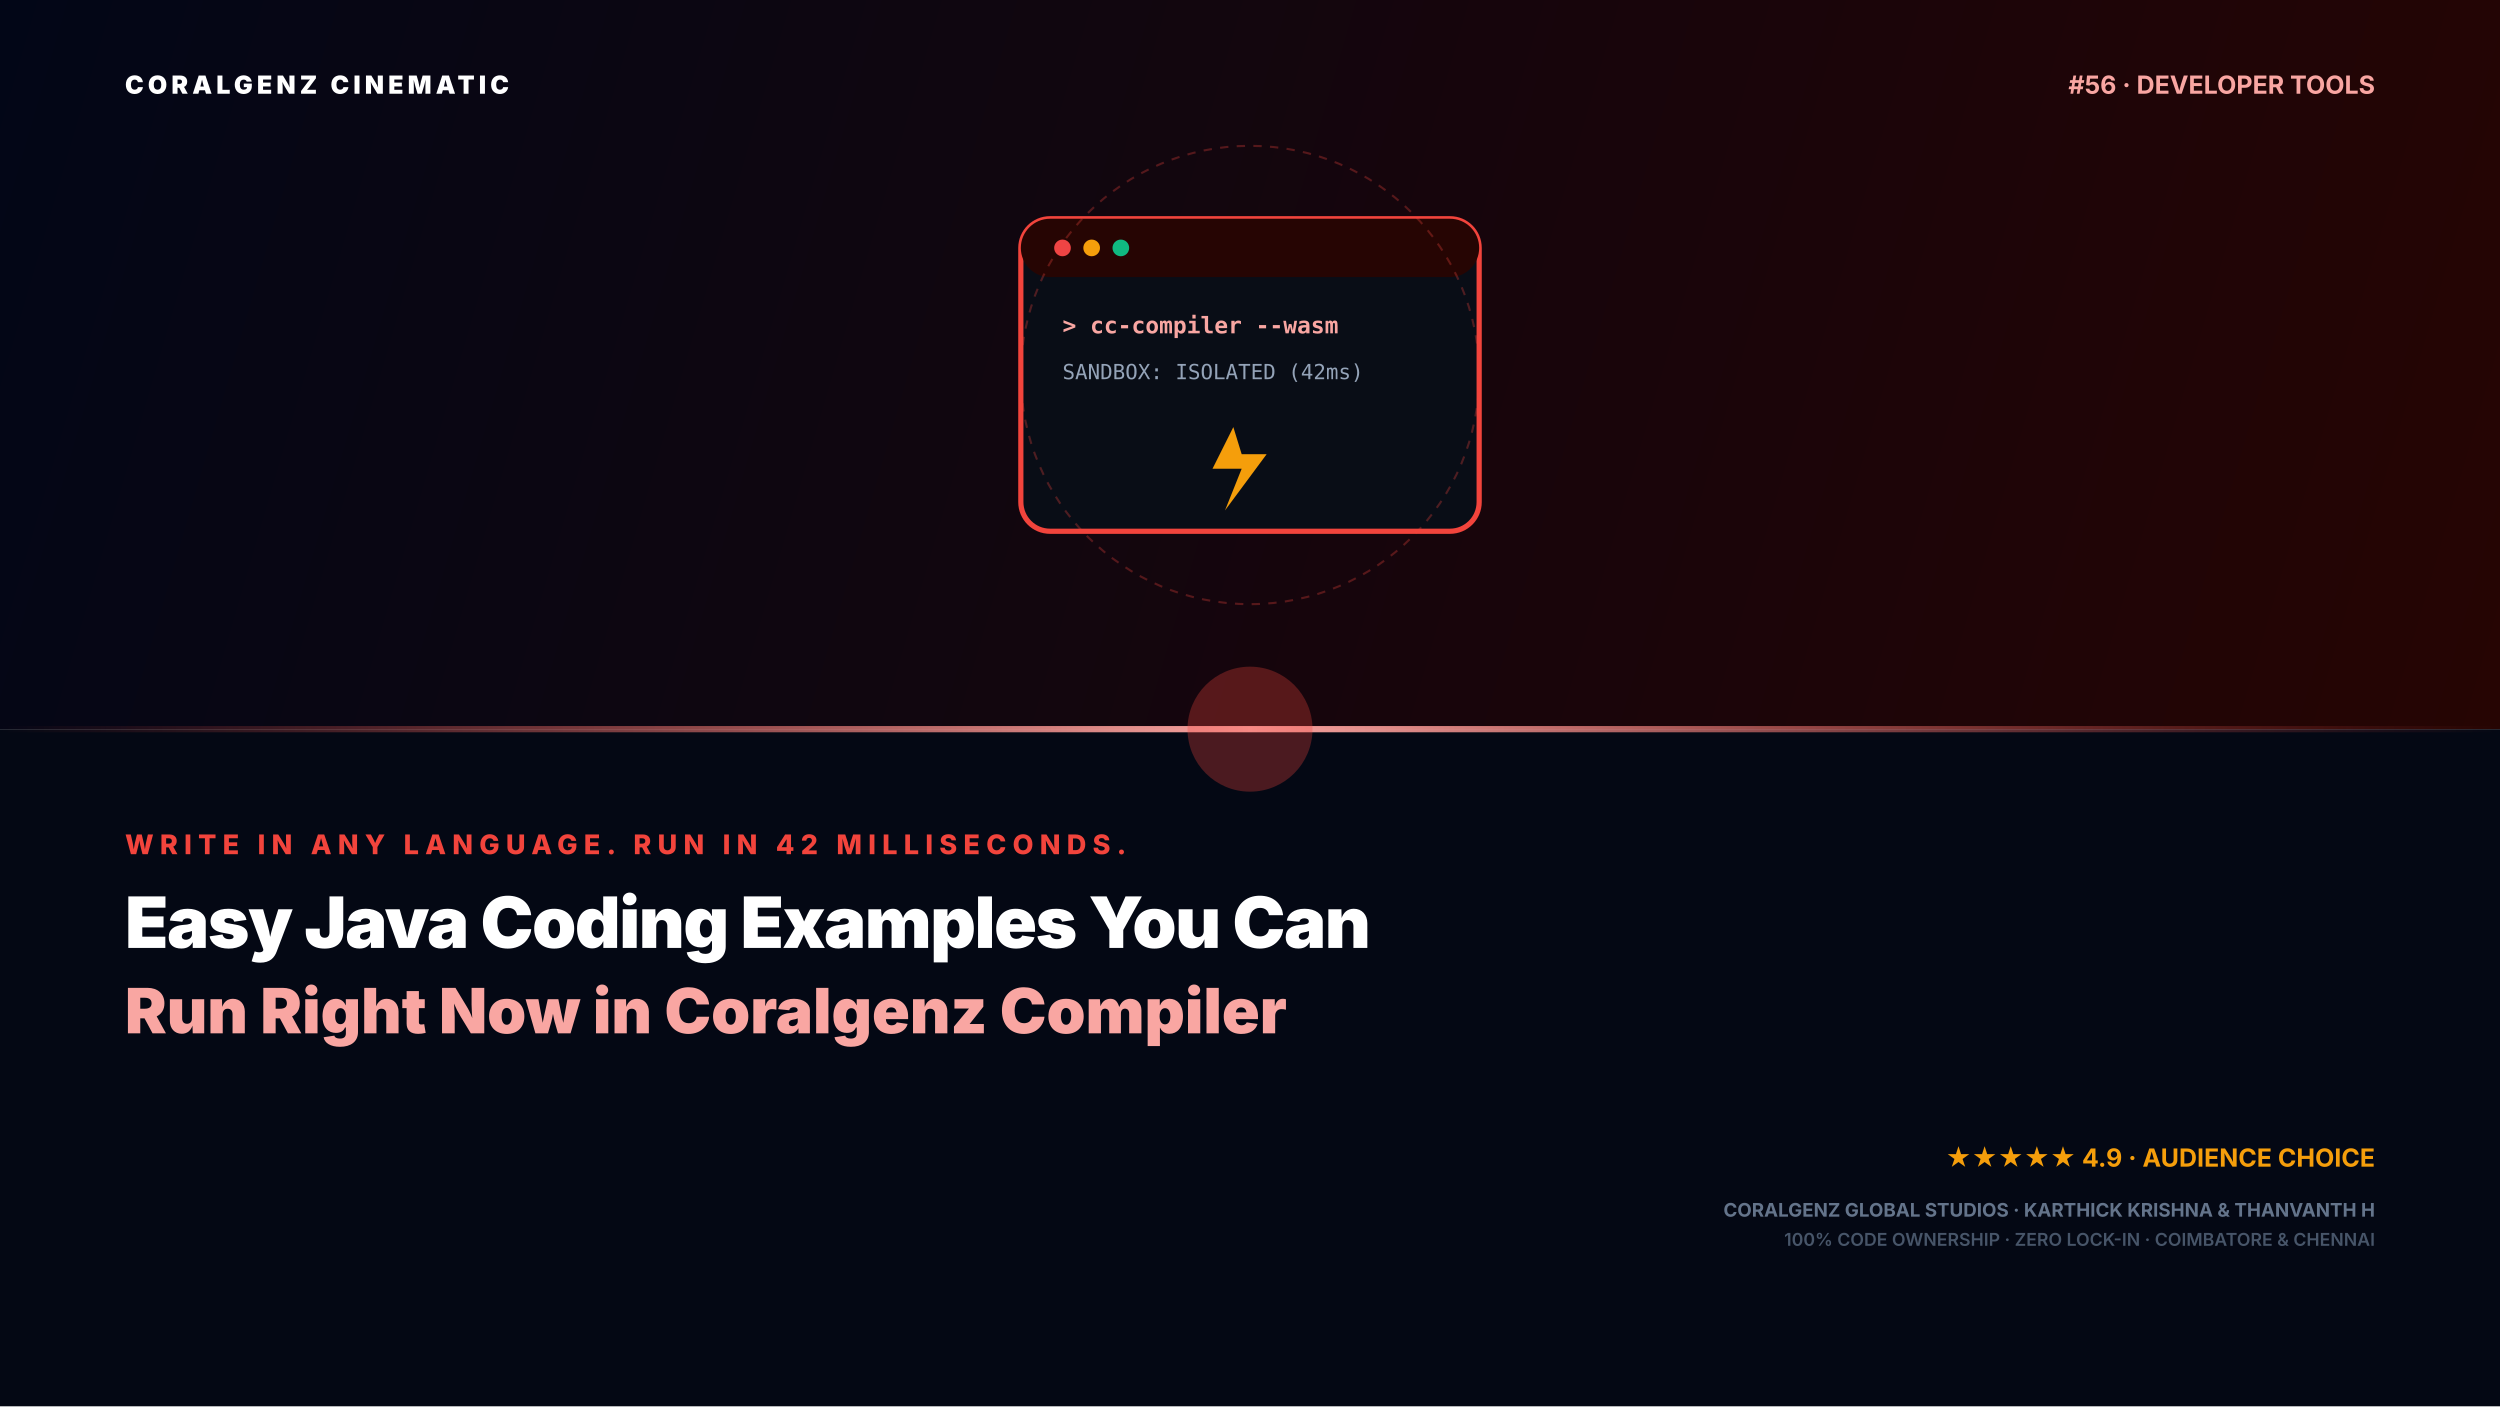
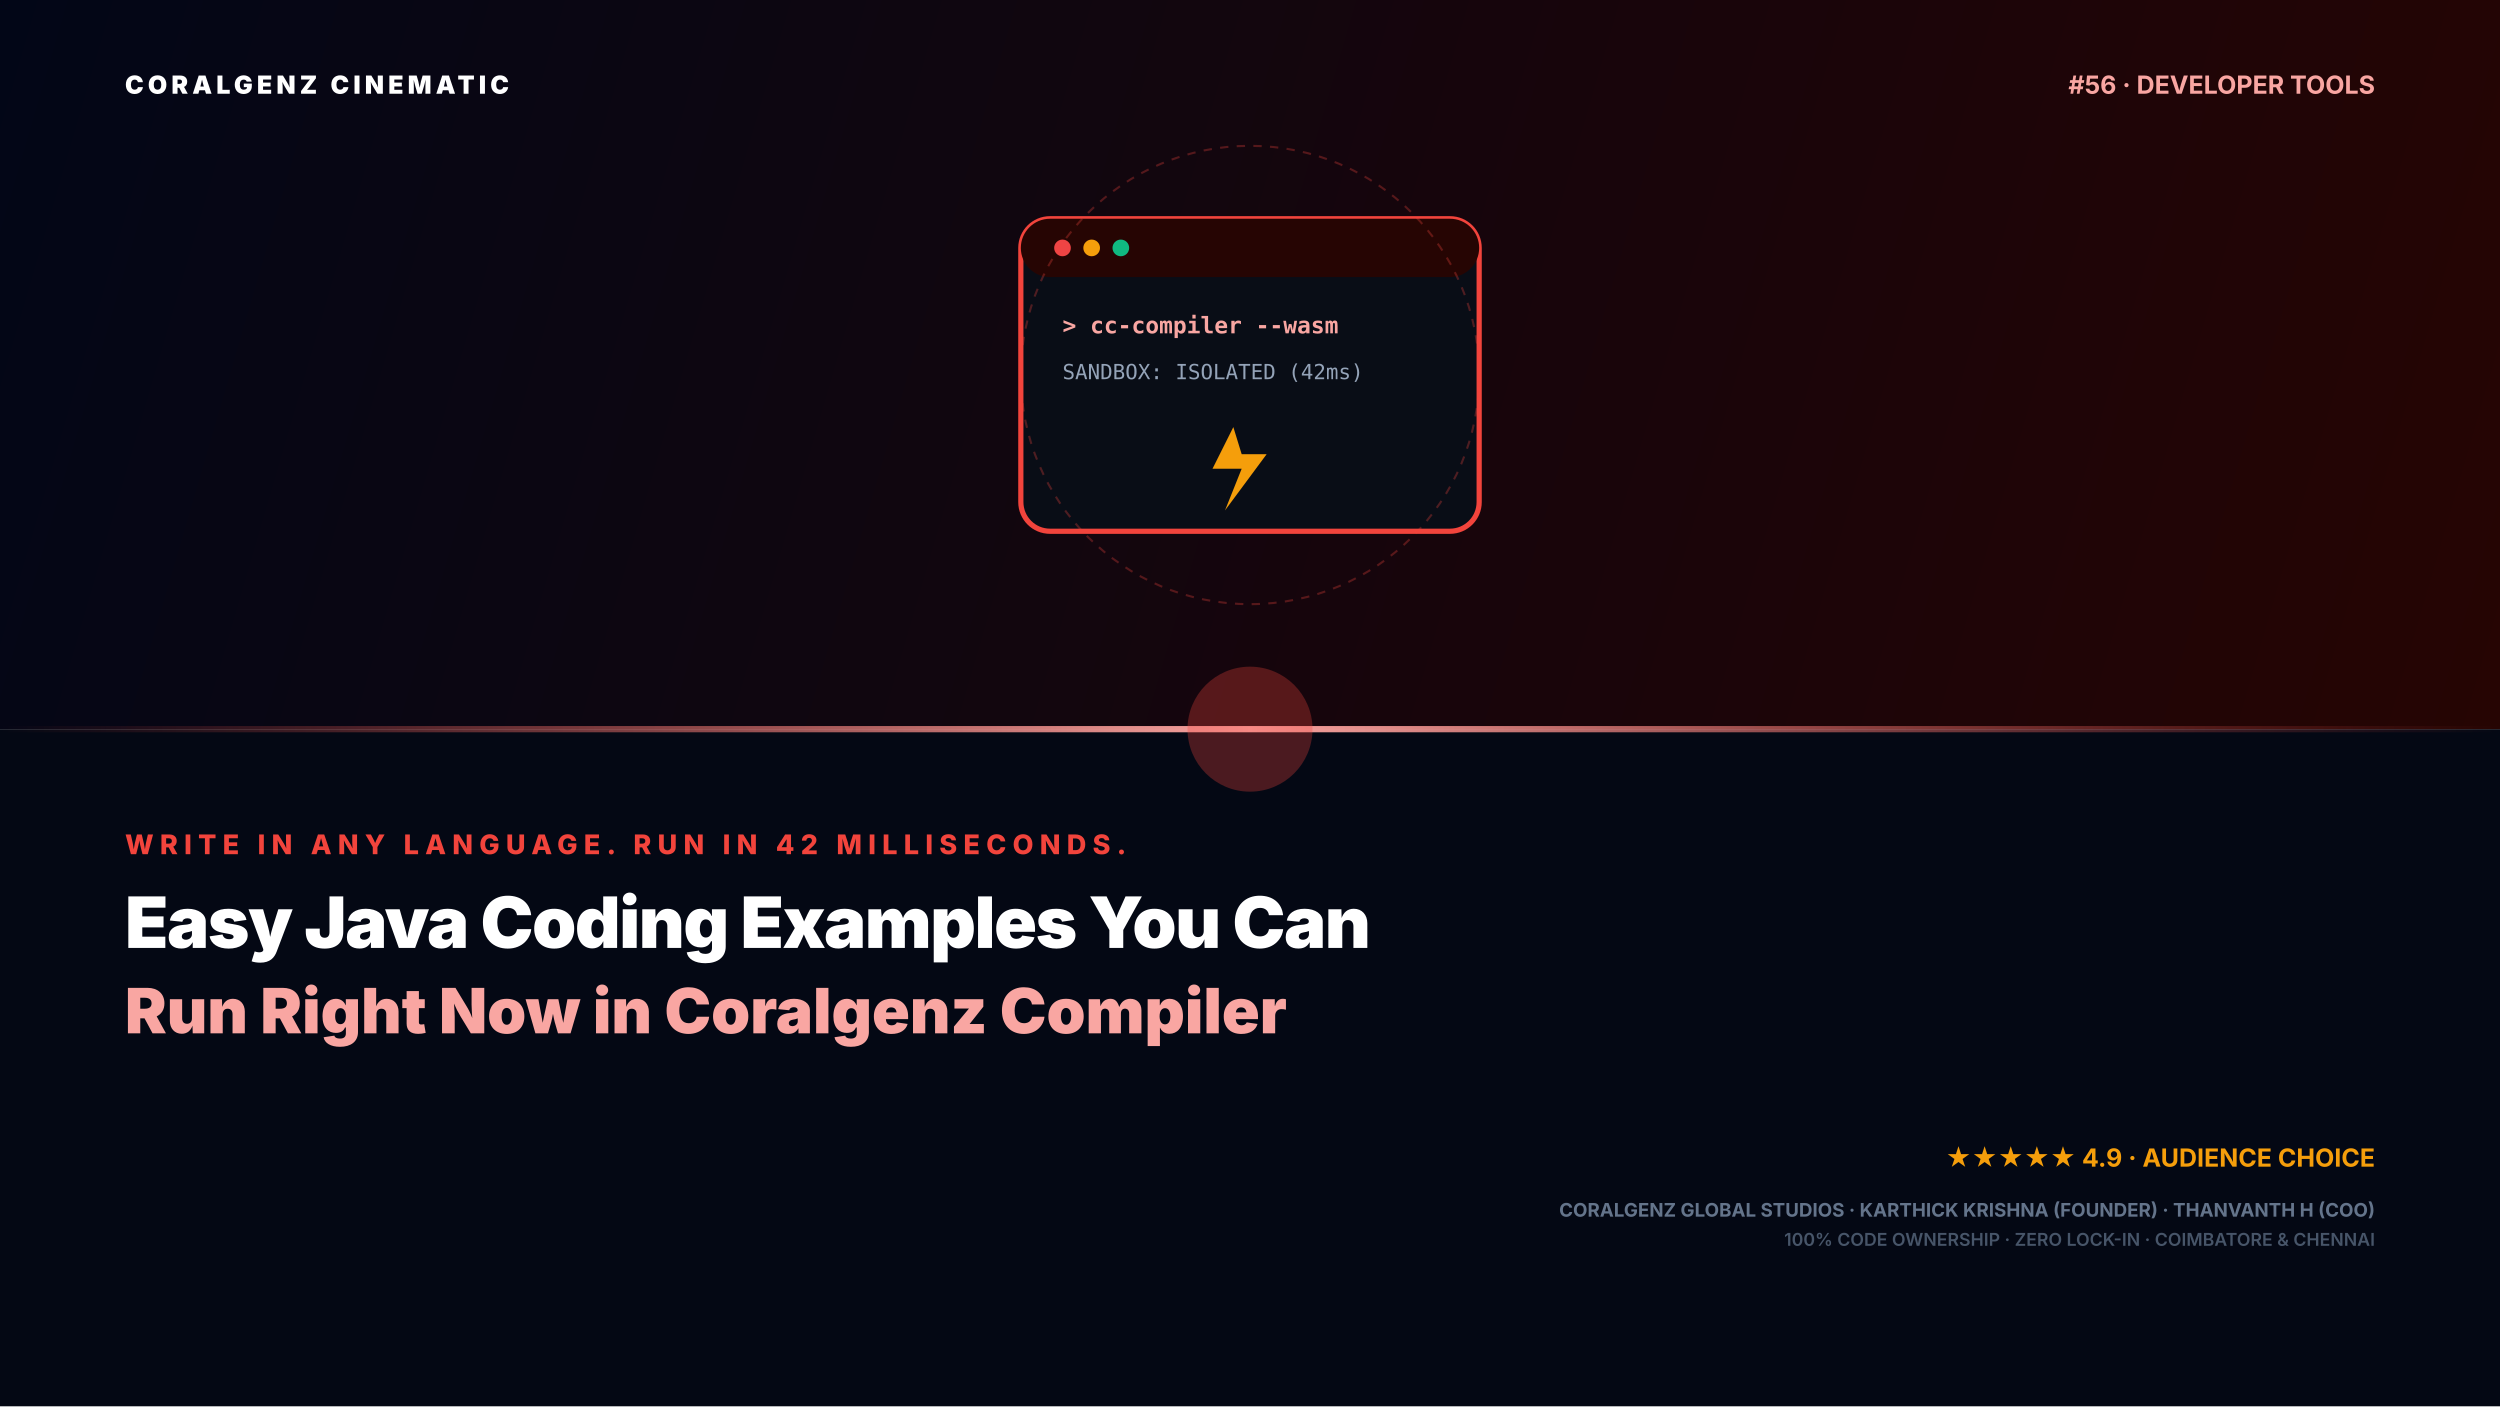
<svg xmlns="http://www.w3.org/2000/svg" width="1200" height="675" viewBox="0 0 1200 675" fill="none">
  <defs>
    <linearGradient id="bg-top-56" x1="0" y1="0" x2="1200" y2="350" gradientUnits="userSpaceOnUse">
      <stop stop-color="#020617" />
      <stop offset="1" stop-color="#260503" />
    </linearGradient>
    <linearGradient id="horiz-56" x1="0" y1="350" x2="1200" y2="350" gradientUnits="userSpaceOnUse">
      <stop stop-color="#f2443c" stop-opacity="0" />
      <stop offset="0.5" stop-color="#f9a6a2" stop-opacity="1" />
      <stop offset="1" stop-color="#f2443c" stop-opacity="0" />
    </linearGradient>
  </defs>
  <rect width="1200" height="350" fill="url(#bg-top-56)" />
  <rect y="350" width="1200" height="325" fill="#040814" />
  <line x1="0" y1="350" x2="1200" y2="350" stroke="url(#horiz-56)" stroke-width="3" />
  <circle cx="600" cy="350" r="30" fill="#f2443c" opacity="0.3" />
  <g transform="translate(600, 180)">
    <rect x="-110" y="-75" width="220" height="150" rx="14" fill="#090d16" stroke="#f2443c" stroke-width="2.5" />
    <rect x="-110" y="-75" width="220" height="28" rx="14" fill="#260503" />
    <circle cx="-90" cy="-61" r="4" fill="#ef4444" />
    <circle cx="-76" cy="-61" r="4" fill="#f59e0b" />
    <circle cx="-62" cy="-61" r="4" fill="#10b981" />
    <text x="-90" y="-20" font-family="'JetBrains Mono', monospace" font-size="11" font-weight="700" fill="#f9a6a2">&gt; cc-compiler --wasm</text>
    <text x="-90" y="2" font-family="'JetBrains Mono', monospace" font-size="10" fill="#94a3b8">SANDBOX: ISOLATED (42ms)</text>
    <polygon points="-8 25 -18 45 -4 45 -12 65 8 38 -4 38" fill="#f59e0b" />
    <circle cx="0" cy="0" r="110" stroke="#f2443c" stroke-width="1" stroke-dasharray="4 4" opacity="0.3" />
  </g>
  <g transform="translate(60, 45)">
    <text x="0" y="0" font-family="'Inter', sans-serif" font-size="12" font-weight="900" fill="#ffffff" letter-spacing="2">CORALGENZ CINEMATIC</text>
    <text x="1080" y="0" font-family="'Inter', monospace" font-size="12" font-weight="700" fill="#f9a6a2" text-anchor="end">#56 · DEVELOPER TOOLS</text>
  </g>
  <g transform="translate(60, 410)">
    <text x="0" y="0" font-family="'Inter', sans-serif" font-size="13" font-weight="800" fill="#f2443c" letter-spacing="3">WRITE IN ANY LANGUAGE. RUN IN 42 MILLISECONDS.</text>
    <text x="0" y="45" font-family="'Satoshi', 'Inter', sans-serif" font-size="34" font-weight="900" fill="#ffffff" letter-spacing="-0.02em">Easy Java Coding Examples You Can</text>
    <text x="0" y="86" font-family="'Satoshi', 'Inter', sans-serif" font-size="30" font-weight="900" fill="#f9a6a2">Run Right Now in Coralgenz Compiler</text>
  </g>
  <g transform="translate(1140, 560)">
    <text x="0" y="0" font-family="'Inter', sans-serif" font-size="12" font-weight="700" fill="#f59e0b" text-anchor="end">★★★★★ 4.9 · AUDIENCE CHOICE</text>
-     <text x="0" y="24" font-family="'Inter', sans-serif" font-size="9" font-weight="700" fill="#64748b" text-anchor="end">CORALGENZ GLOBAL STUDIOS · KARTHICK KRISHNA &amp; THANVANTH H</text>
+     <text x="0" y="24" font-family="'Inter', sans-serif" font-size="9" font-weight="700" fill="#64748b" text-anchor="end">CORALGENZ GLOBAL STUDIOS · KARTHICK KRISHNA (FOUNDER) · THANVANTH H (COO)</text>
    <text x="0" y="38" font-family="'Inter', sans-serif" font-size="8.5" font-weight="600" fill="#475569" text-anchor="end">100% CODE OWNERSHIP · ZERO LOCK-IN · COIMBATORE &amp; CHENNAI</text>
  </g>
</svg>
